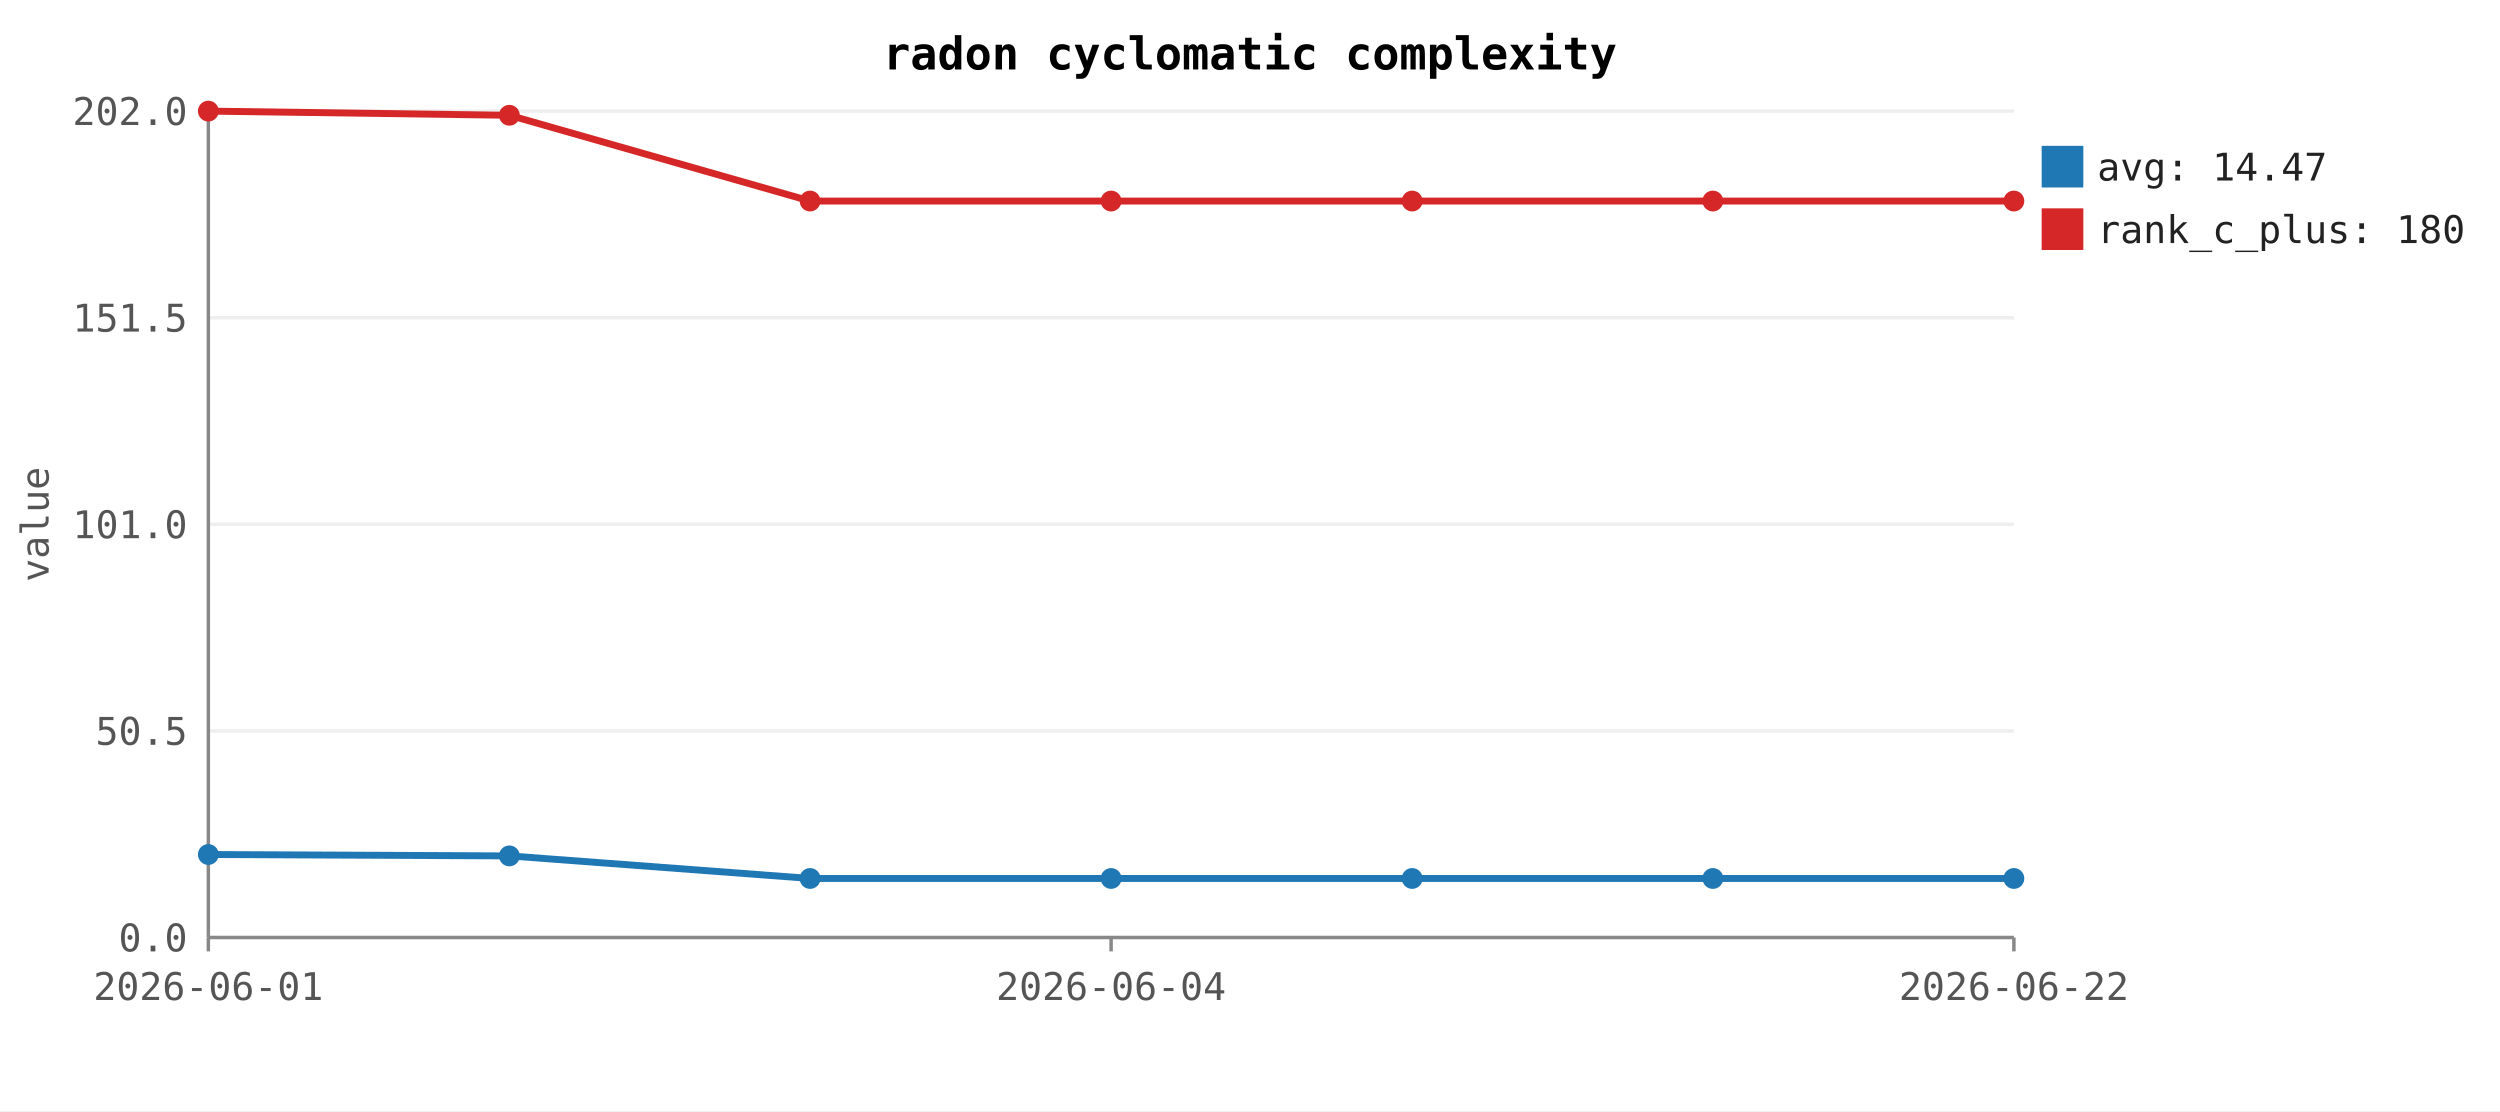
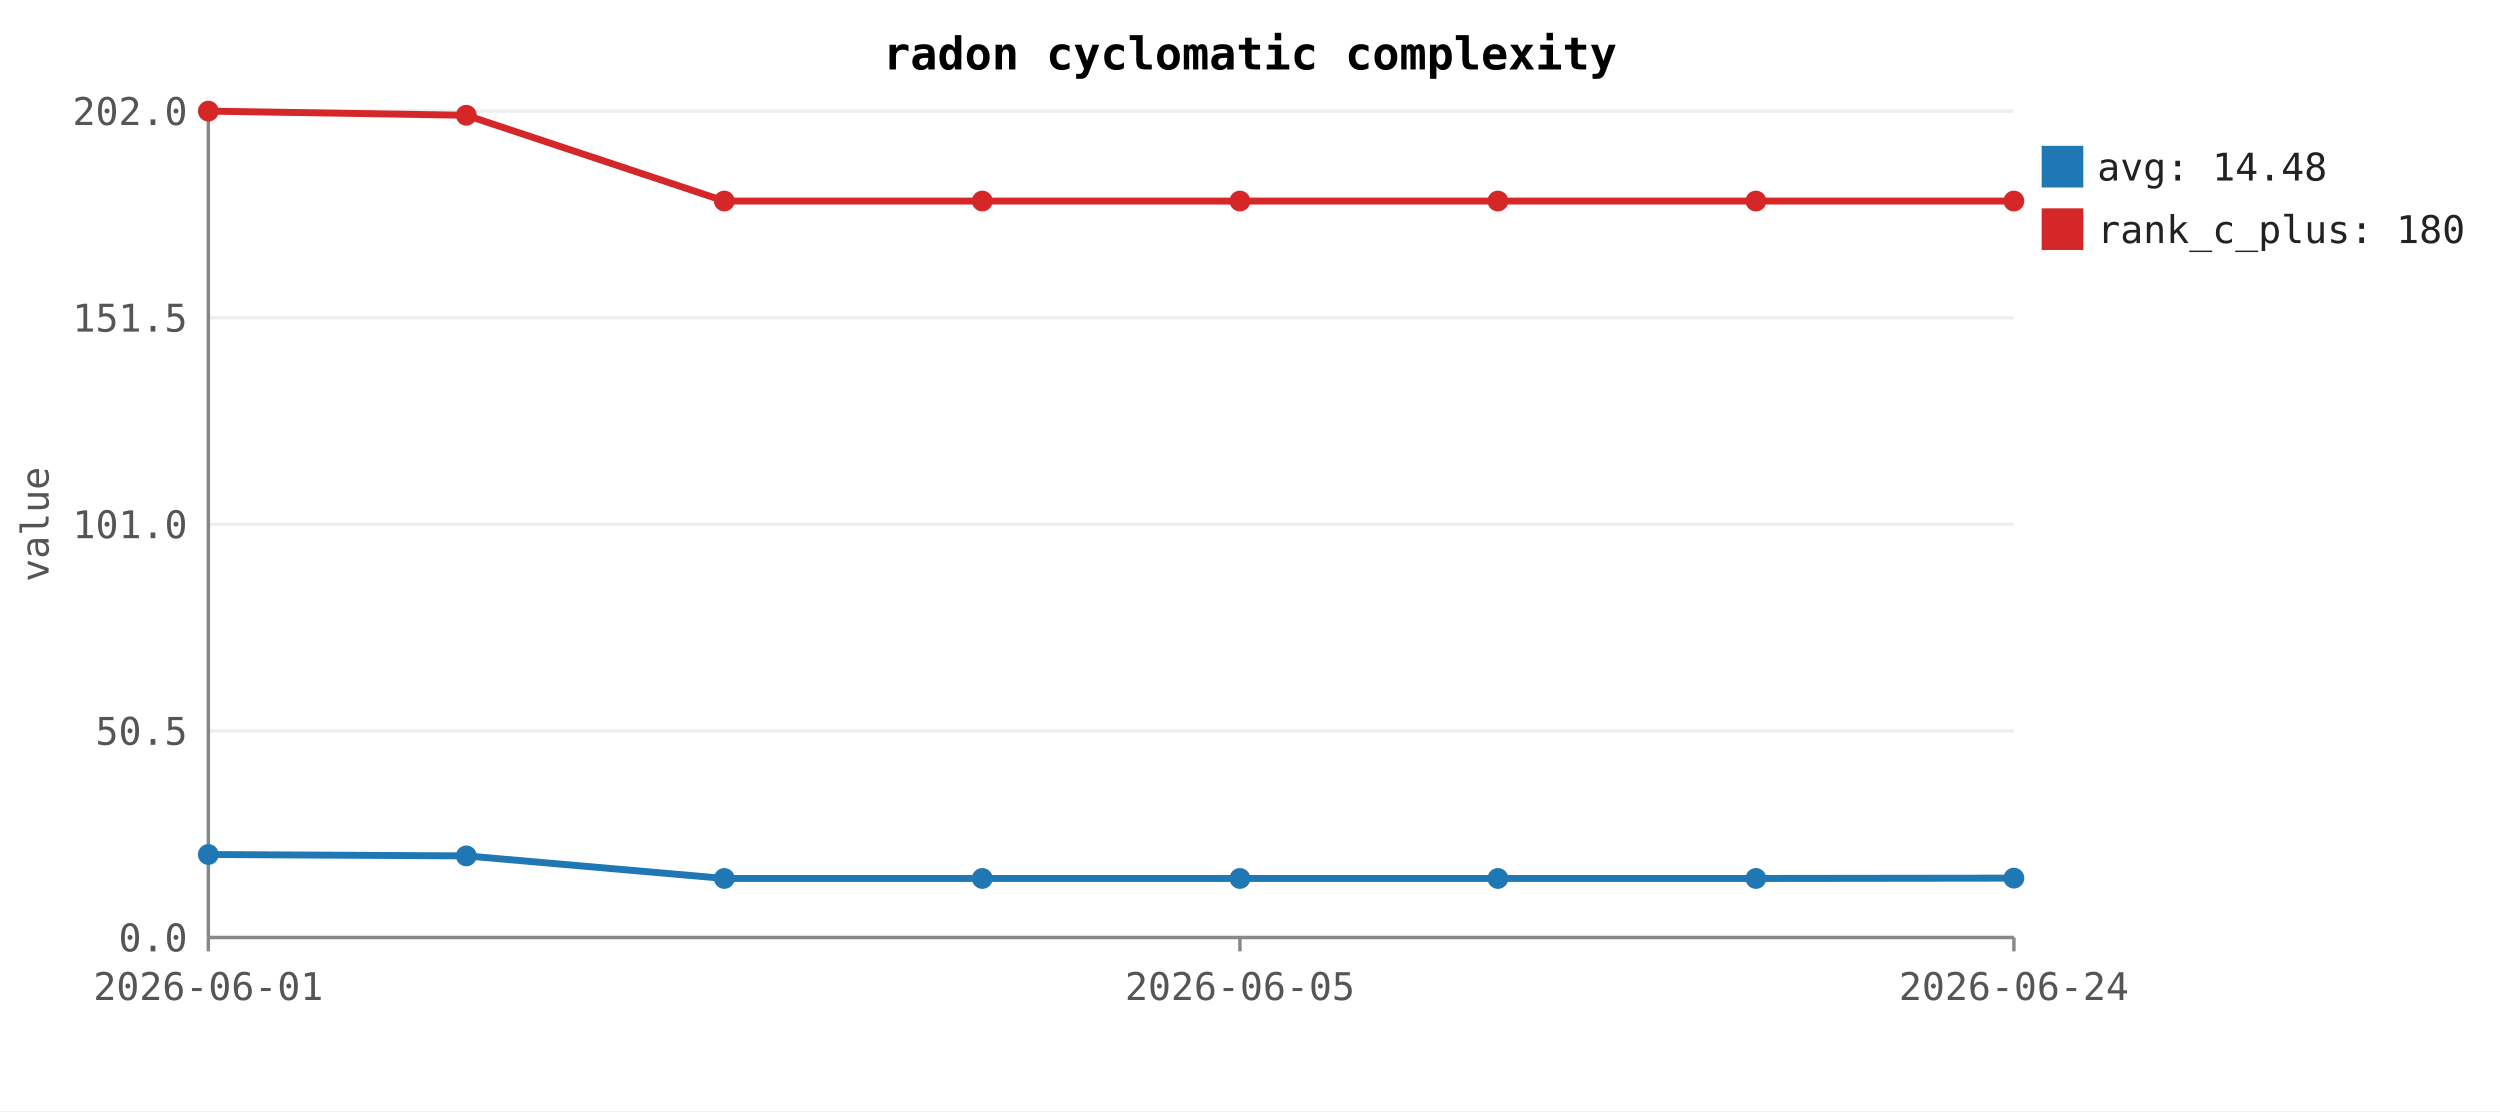
<svg xmlns="http://www.w3.org/2000/svg" viewBox="0 0 720 320" font-family="monospace" font-size="11">
  <rect width="100%" height="100%" fill="white" />
  <text x="360" y="20" text-anchor="middle" font-weight="bold" font-size="13">radon cyclomatic complexity</text>
  <line x1="60" y1="270.0" x2="580" y2="270.0" stroke="#eee" />
  <text x="54" y="274.0" text-anchor="end" fill="#555">0.0</text>
  <line x1="60" y1="210.5" x2="580" y2="210.5" stroke="#eee" />
  <text x="54" y="214.5" text-anchor="end" fill="#555">50.5</text>
  <line x1="60" y1="151.0" x2="580" y2="151.0" stroke="#eee" />
  <text x="54" y="155.0" text-anchor="end" fill="#555">101.0</text>
  <line x1="60" y1="91.5" x2="580" y2="91.5" stroke="#eee" />
  <text x="54" y="95.5" text-anchor="end" fill="#555">151.5</text>
  <line x1="60" y1="32.0" x2="580" y2="32.0" stroke="#eee" />
  <text x="54" y="36.0" text-anchor="end" fill="#555">202.0</text>
  <line x1="60" y1="32" x2="60" y2="270" stroke="#888" />
  <line x1="60" y1="270" x2="580" y2="270" stroke="#888" />
  <line x1="60.0" y1="270" x2="60.0" y2="274" stroke="#888" />
  <text x="60.0" y="288" text-anchor="middle" fill="#555">2026-06-01</text>
-   <line x1="320.0" y1="270" x2="320.0" y2="274" stroke="#888" />
-   <text x="320.0" y="288" text-anchor="middle" fill="#555">2026-06-04</text>
+   <line x1="357.1" y1="270" x2="357.1" y2="274" stroke="#888" />
+   <text x="357.1" y="288" text-anchor="middle" fill="#555">2026-06-05</text>
  <line x1="580.0" y1="270" x2="580.0" y2="274" stroke="#888" />
-   <text x="580.0" y="288" text-anchor="middle" fill="#555">2026-06-22</text>
+   <text x="580.0" y="288" text-anchor="middle" fill="#555">2026-06-24</text>
  <text x="14" y="151" text-anchor="middle" transform="rotate(-90 14 151)" fill="#555">value</text>
-   <path d="M60.0,246.1 L146.7,246.5 L233.3,253.0 L320.0,253.0 L406.7,253.0 L493.3,253.0 L580.0,253.0" fill="none" stroke="#1f77b4" stroke-width="2" />
+   <path d="M60.0,246.1 L134.3,246.5 L208.6,253.0 L282.9,253.0 L357.1,253.0 L431.4,253.0 L505.7,253.0 L580.0,252.9" fill="none" stroke="#1f77b4" stroke-width="2" />
  <circle cx="60.0" cy="246.1" r="3" fill="#1f77b4" />
-   <circle cx="146.7" cy="246.5" r="3" fill="#1f77b4" />
-   <circle cx="233.3" cy="253.0" r="3" fill="#1f77b4" />
-   <circle cx="320.0" cy="253.0" r="3" fill="#1f77b4" />
-   <circle cx="406.7" cy="253.0" r="3" fill="#1f77b4" />
-   <circle cx="493.3" cy="253.0" r="3" fill="#1f77b4" />
-   <circle cx="580.0" cy="253.0" r="3" fill="#1f77b4" />
+   <circle cx="134.3" cy="246.5" r="3" fill="#1f77b4" />
+   <circle cx="208.6" cy="253.0" r="3" fill="#1f77b4" />
+   <circle cx="282.9" cy="253.0" r="3" fill="#1f77b4" />
+   <circle cx="357.1" cy="253.0" r="3" fill="#1f77b4" />
+   <circle cx="431.4" cy="253.0" r="3" fill="#1f77b4" />
+   <circle cx="505.7" cy="253.0" r="3" fill="#1f77b4" />
+   <circle cx="580.0" cy="252.9" r="3" fill="#1f77b4" />
  <rect x="588" y="42" width="12" height="12" fill="#1f77b4" />
-   <text x="604" y="52" fill="#222">avg: 14.47</text>
-   <path d="M60.0,32.0 L146.7,33.2 L233.3,57.9 L320.0,57.9 L406.7,57.9 L493.3,57.9 L580.0,57.9" fill="none" stroke="#d62728" stroke-width="2" />
+   <text x="604" y="52" fill="#222">avg: 14.48</text>
+   <path d="M60.0,32.0 L134.3,33.2 L208.6,57.9 L282.9,57.9 L357.1,57.9 L431.4,57.9 L505.7,57.9 L580.0,57.9" fill="none" stroke="#d62728" stroke-width="2" />
  <circle cx="60.0" cy="32.0" r="3" fill="#d62728" />
-   <circle cx="146.7" cy="33.2" r="3" fill="#d62728" />
-   <circle cx="233.3" cy="57.9" r="3" fill="#d62728" />
-   <circle cx="320.0" cy="57.9" r="3" fill="#d62728" />
-   <circle cx="406.7" cy="57.9" r="3" fill="#d62728" />
-   <circle cx="493.3" cy="57.9" r="3" fill="#d62728" />
+   <circle cx="134.3" cy="33.2" r="3" fill="#d62728" />
+   <circle cx="208.6" cy="57.9" r="3" fill="#d62728" />
+   <circle cx="282.9" cy="57.9" r="3" fill="#d62728" />
+   <circle cx="357.1" cy="57.9" r="3" fill="#d62728" />
+   <circle cx="431.4" cy="57.9" r="3" fill="#d62728" />
+   <circle cx="505.7" cy="57.9" r="3" fill="#d62728" />
  <circle cx="580.0" cy="57.9" r="3" fill="#d62728" />
  <rect x="588" y="60" width="12" height="12" fill="#d62728" />
  <text x="604" y="70" fill="#222">rank_c_plus: 180</text>
</svg>
